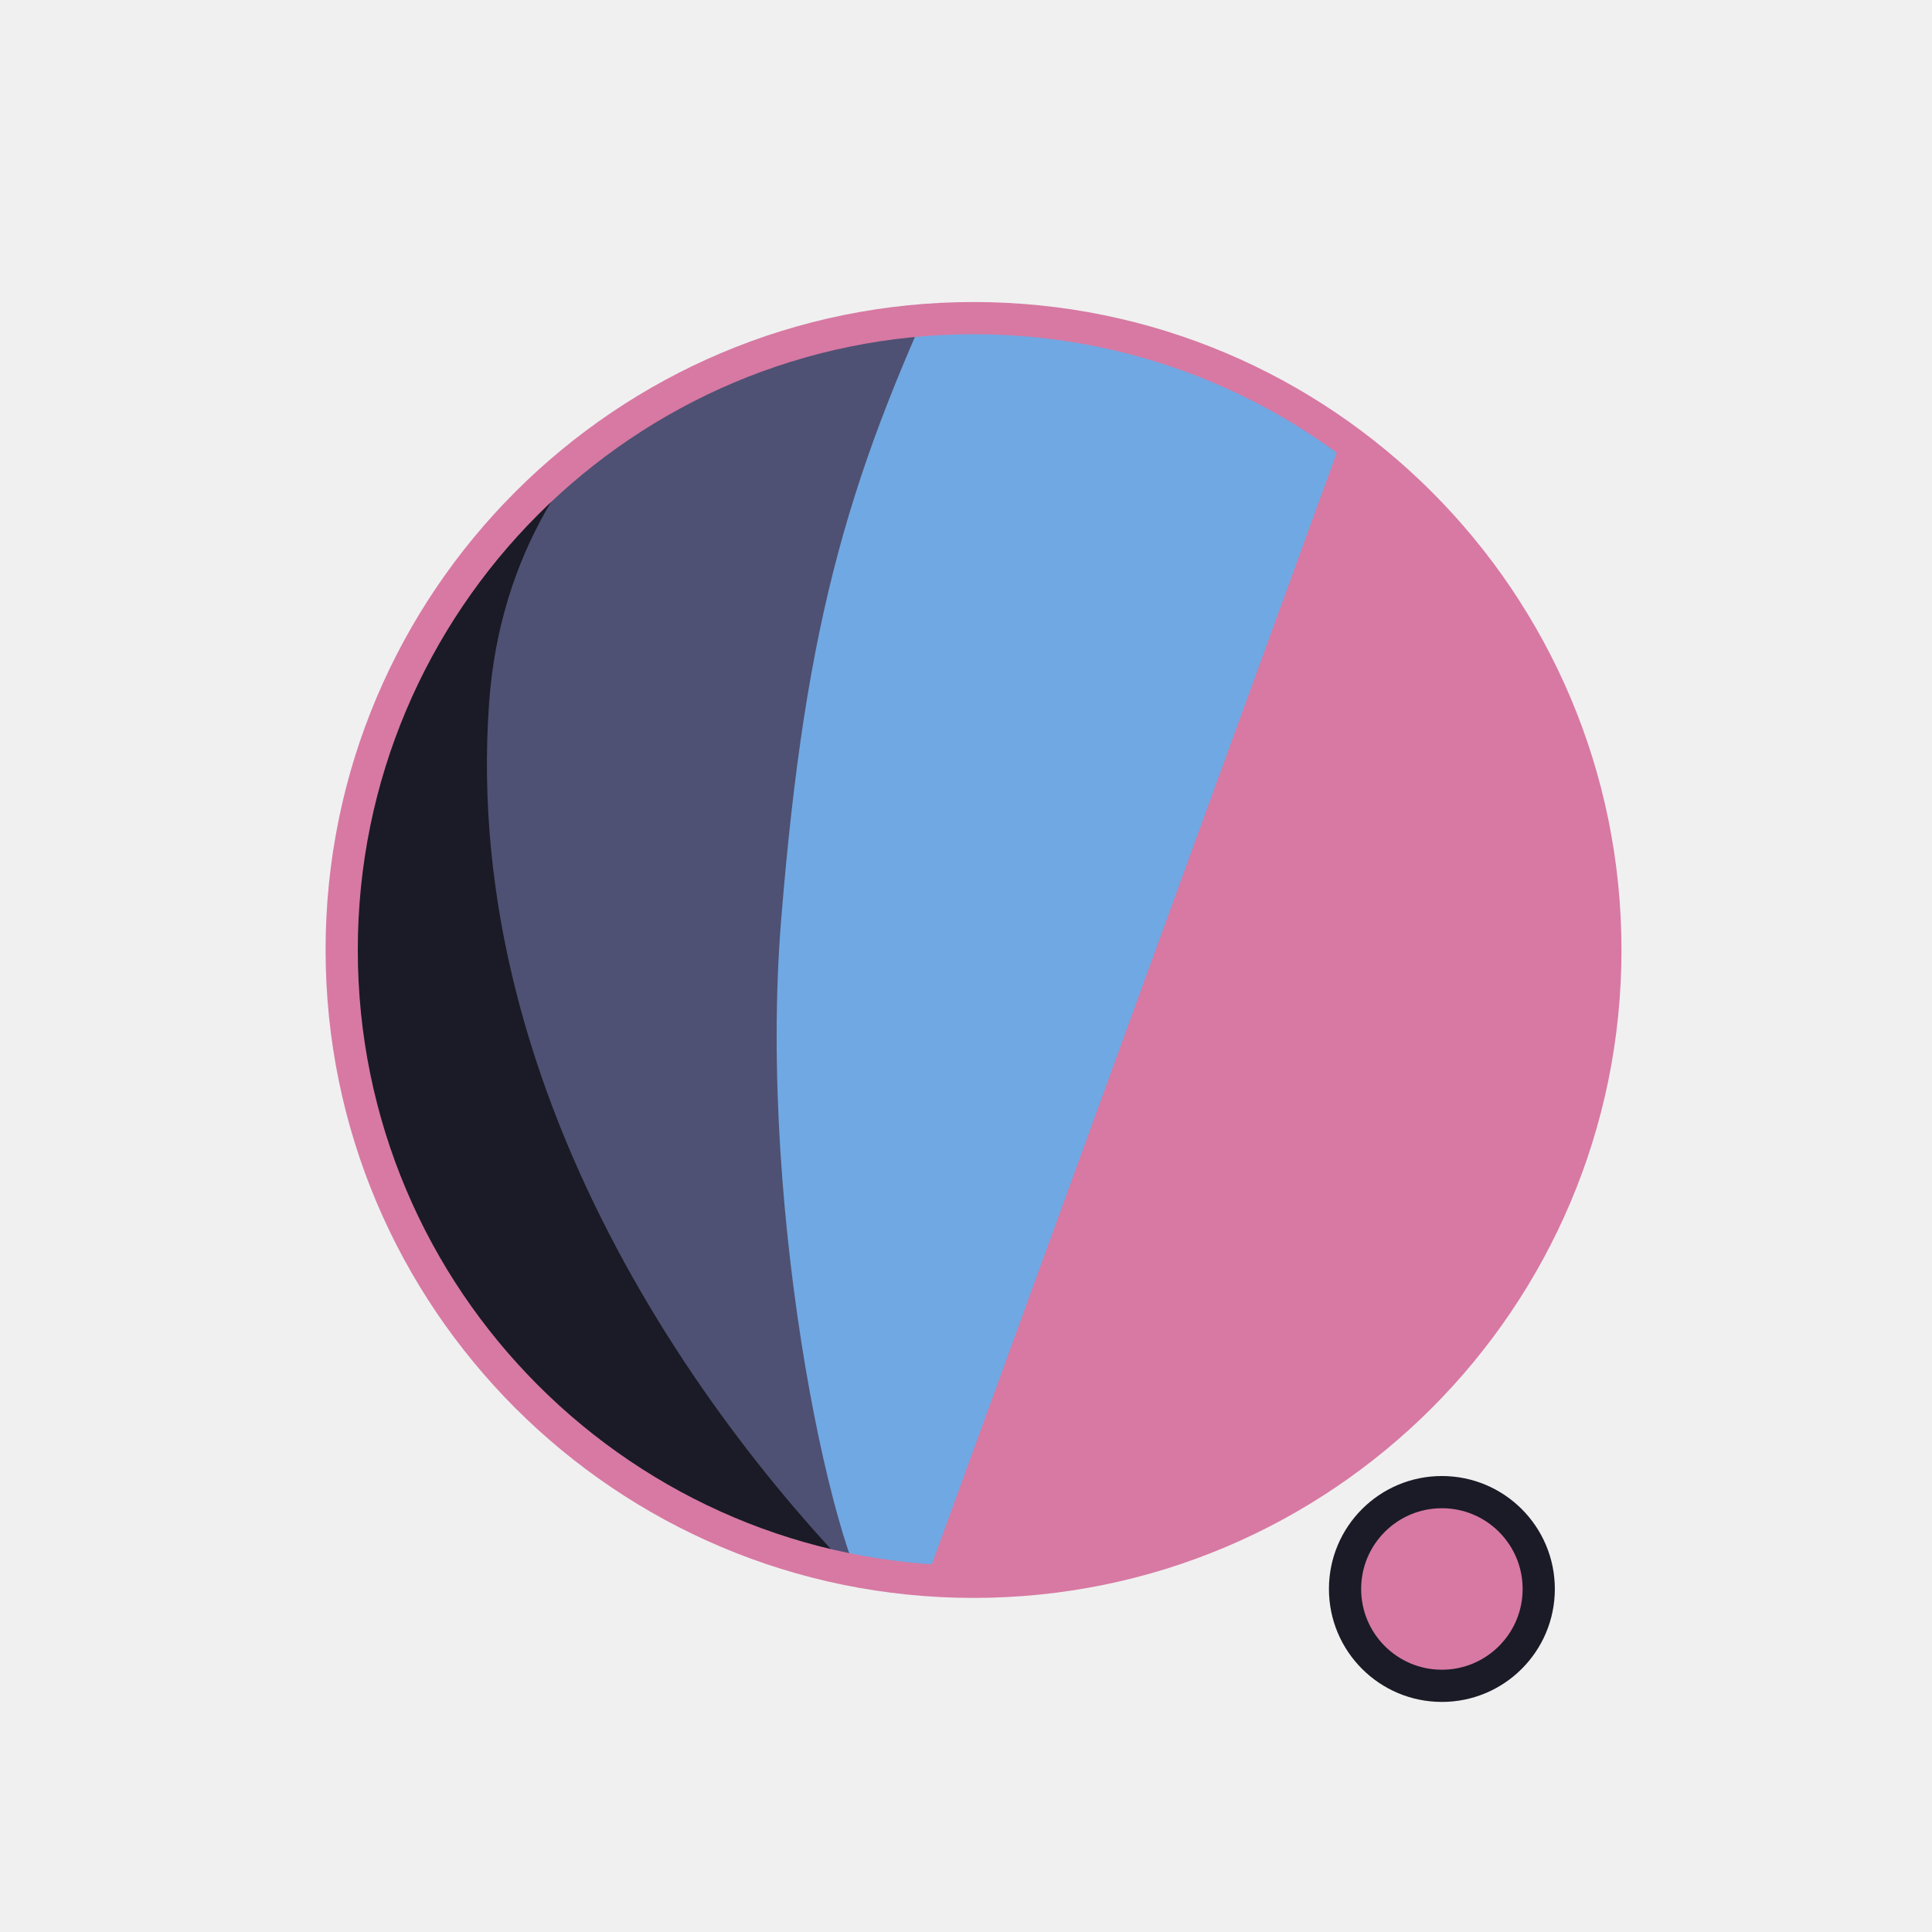
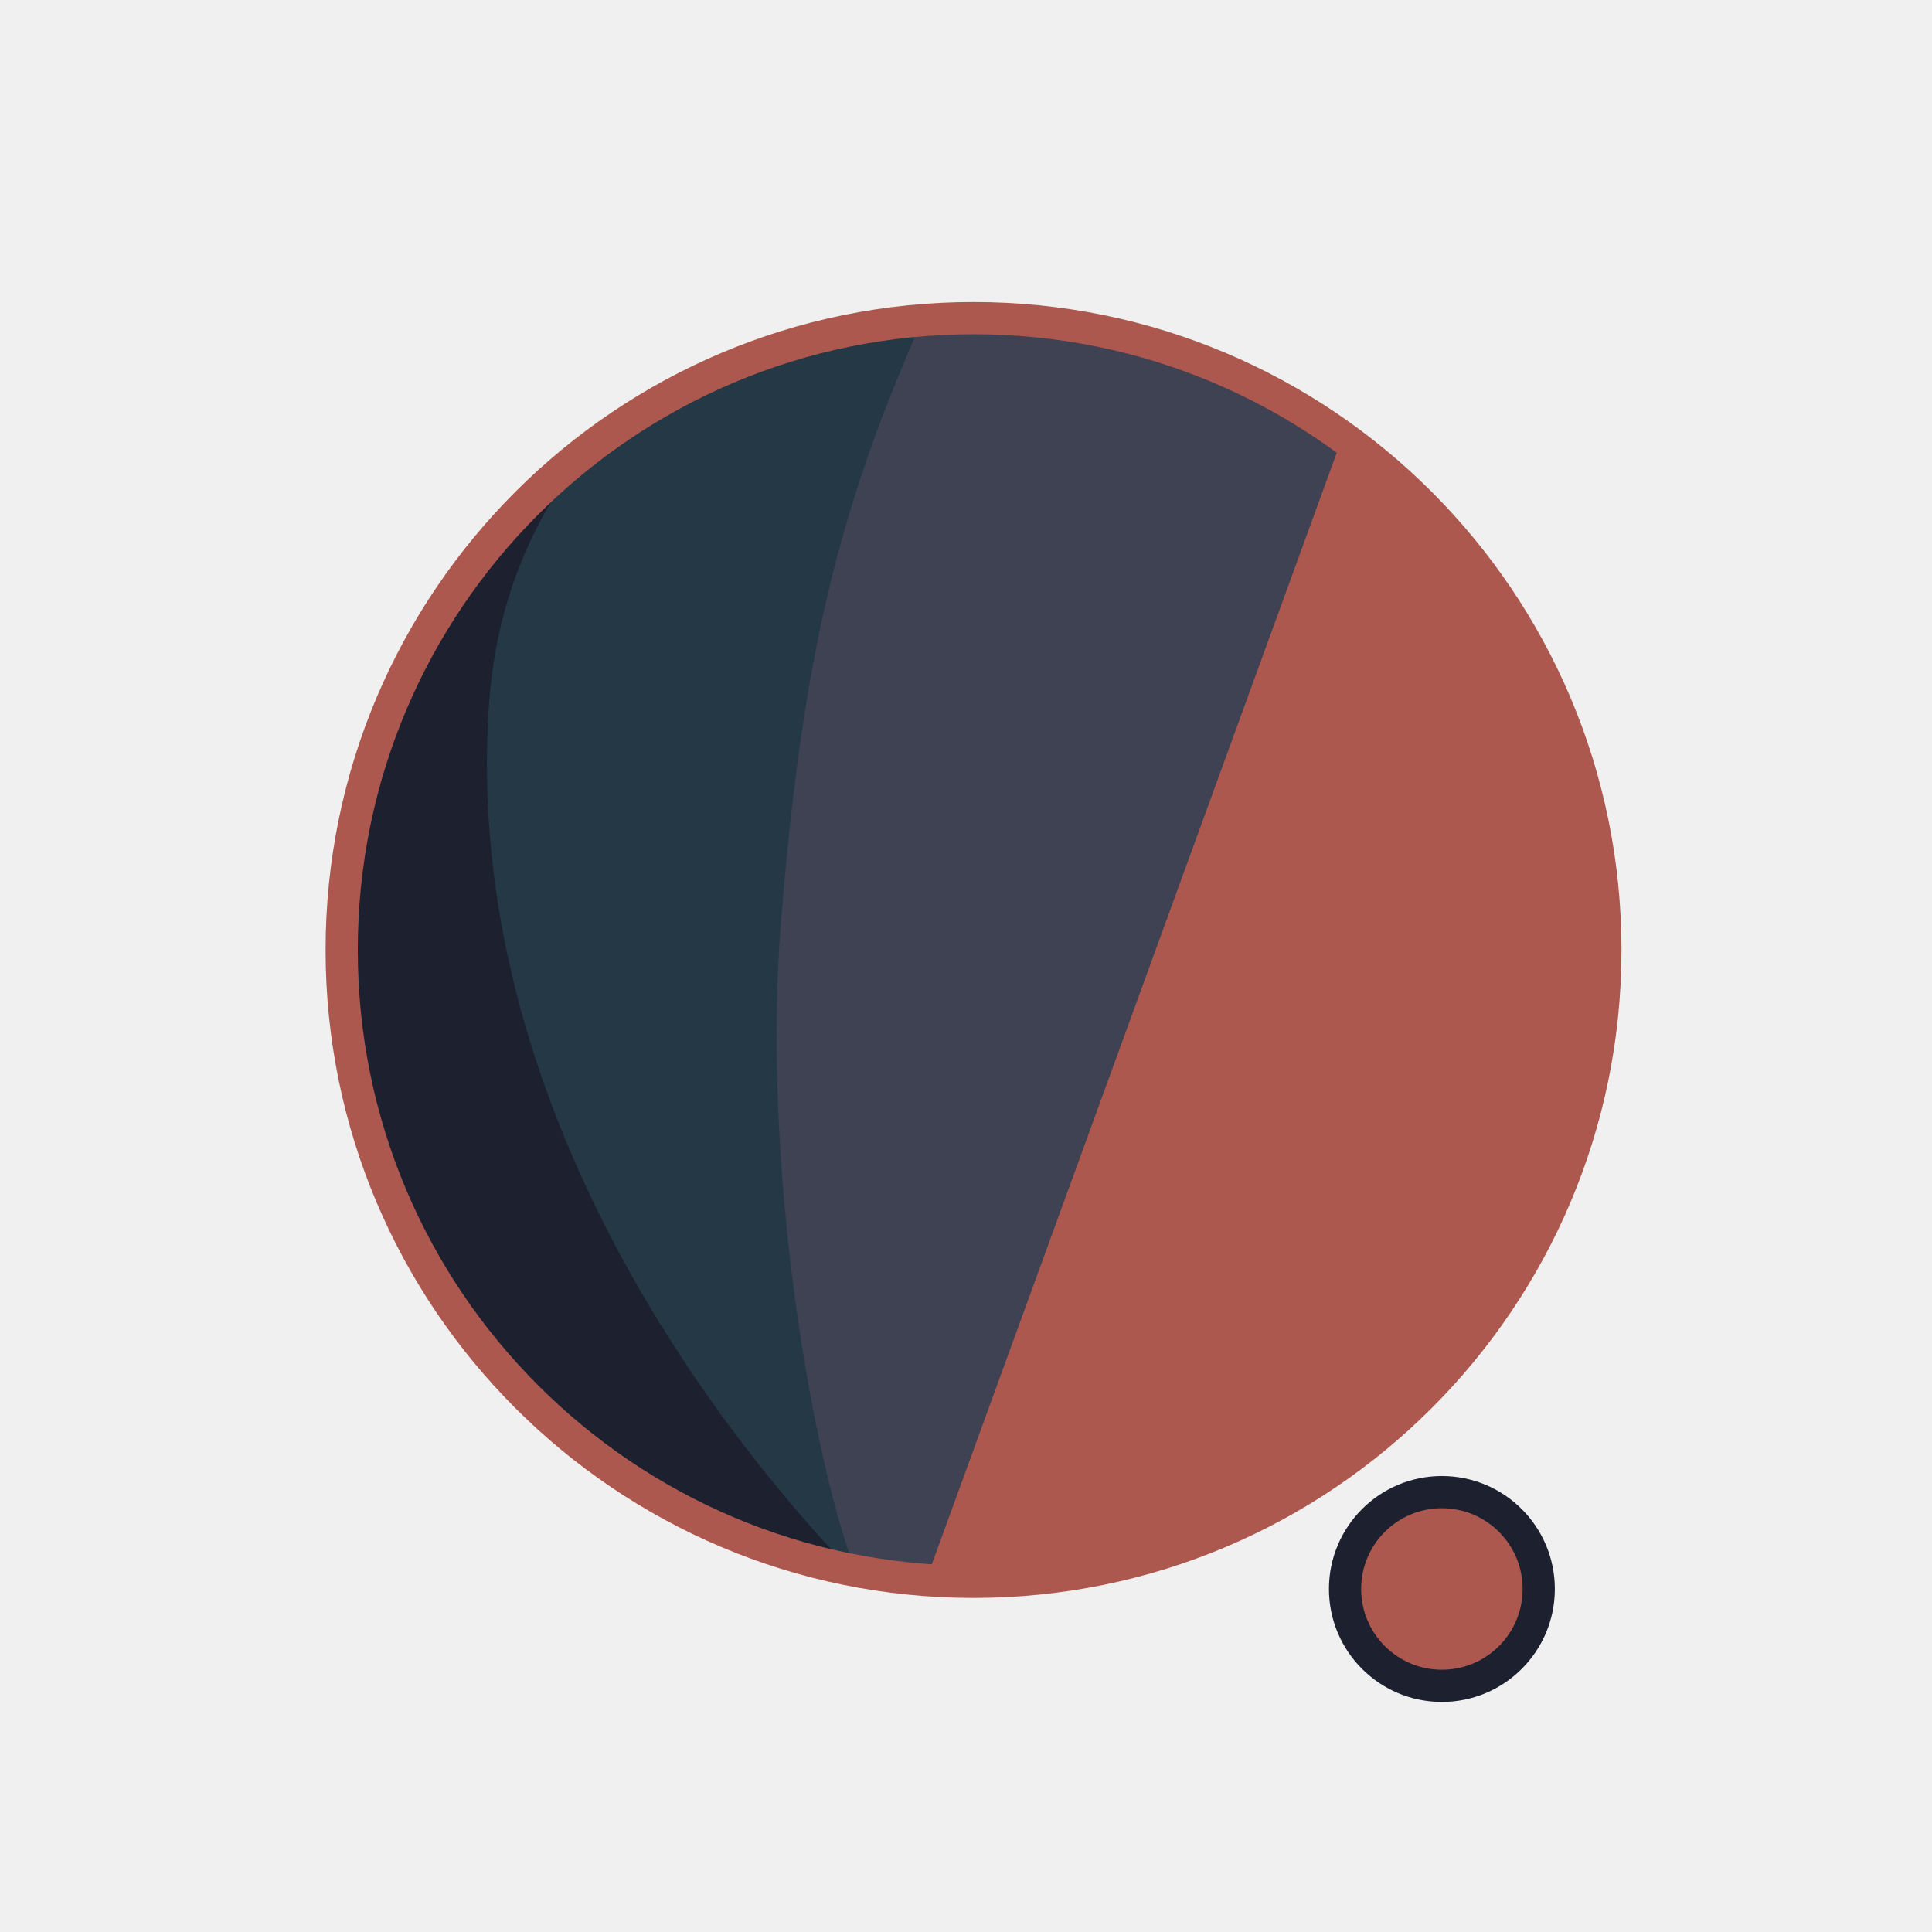
<svg xmlns="http://www.w3.org/2000/svg" width="300" height="300" viewBox="0 0 79.375 79.375" version="1.1" id="svg1">
  <defs id="defs1">
    <filter id="mask-powermask-path-effect5_inverse" style="color-interpolation-filters:sRGB" height="100" width="100" x="-50" y="-50">
      <feColorMatrix id="mask-powermask-path-effect5_primitive1" values="1" type="saturate" result="fbSourceGraphic" />
      <feColorMatrix id="mask-powermask-path-effect5_primitive2" values="-1 0 0 0 1 0 -1 0 0 1 0 0 -1 0 1 0 0 0 1 0 " in="fbSourceGraphic" />
    </filter>
    <clipPath clipPathUnits="userSpaceOnUse" id="clipPath1">
      <circle style="display:inline;fill:#000000;fill-opacity:1;stroke:none;stroke-width:0.214" id="circle3" cx="44.886" cy="38.249" r="22.842" />
    </clipPath>
    <clipPath clipPathUnits="userSpaceOnUse" id="clipPath3">
      <circle style="display:inline;opacity:1;fill:#000000;fill-opacity:1;stroke:none;stroke-width:2.646;stroke-dasharray:none;stroke-opacity:1" id="circle4" cx="39.235" cy="39.029" r="25.959" />
    </clipPath>
    <clipPath clipPathUnits="userSpaceOnUse" id="clipPath4">
      <circle style="display:inline;opacity:1;fill:#000000;fill-opacity:1;stroke:none;stroke-width:0.243" id="circle5" cx="39.997" cy="39.029" r="25.959" />
    </clipPath>
    <clipPath clipPathUnits="userSpaceOnUse" id="clipPath19">
      <g id="g20" style="display:inline">
        <circle style="display:inline;opacity:1;fill:#ffffff;fill-opacity:1;stroke:#000000;stroke-width:1.323;stroke-dasharray:none;stroke-opacity:1" id="circle20" cx="39.997" cy="39.029" r="25.959" />
        <path style="display:inline;fill:#ffffff;fill-opacity:1;stroke:none;stroke-width:1.323;stroke-linecap:round;stroke-linejoin:round;stroke-dasharray:none;stroke-opacity:1" d="M 40.972,71.749 65.107,9.074 51.262,8.513 29.654,71.374 Z" id="path20" />
      </g>
    </clipPath>
  </defs>
  <g id="layer1">
-     <circle style="display:inline;opacity:1;fill:#D779A3;fill-opacity:1;stroke:none;stroke-width:2.646;stroke-dasharray:none;stroke-opacity:1" id="path1" cx="39.997" cy="39.029" r="25.959" />
-     <circle style="display:inline;opacity:1;fill:#D779A3;fill-opacity:1;stroke:#1A1B26;stroke-width:1.323;stroke-linecap:round;stroke-linejoin:round;stroke-dasharray:none;stroke-opacity:1" id="path23" cx="59.239" cy="65.282" r="3.979" />
-     <path style="display:inline;opacity:1;fill:#70A8E3;fill-opacity:1;stroke:none;stroke-width:2.646;stroke-linecap:round;stroke-linejoin:round;stroke-dasharray:none;stroke-opacity:1" d="M 14.114,8.183 56.981,12.942 37.387,66.729 7.337,66.366 Z" id="path4" clip-path="url(#clipPath4)" />
-     <path style="display:inline;opacity:1;fill:#4E5173;fill-opacity:1;stroke:none;stroke-width:2.646;stroke-linecap:round;stroke-linejoin:round;stroke-dasharray:none;stroke-opacity:1" d="m 38.537,10.093 c -4.366,9.204 -6.195,15.177 -7.208,27.727 -0.992,12.295 2.307,27.137 4.048,28.492 L 8.159,69.099 11.655,10.117 Z" id="path8" clip-path="url(#clipPath3)" transform="translate(0.7619726)" />
-     <path style="display:inline;opacity:1;fill:#1A1B26;fill-opacity:1;stroke:none;stroke-width:2.646;stroke-linecap:round;stroke-linejoin:round;stroke-dasharray:none;stroke-opacity:1" d="m 42.193,12.318 c -4.211,1.987 -14.039,6.189 -14.818,16.984 -1.049,14.531 8.417,27.086 14.901,33.188 l -22.177,3.33 -0.971,-51.47 z" id="path12" clip-path="url(#clipPath1)" transform="matrix(1.1365,0,0,1.1365,-11.01583,-4.44086)" />
-     <path style="display:inline;fill:none;stroke:#D779A3;stroke-width:5.292;stroke-linecap:round;stroke-linejoin:round;stroke-dasharray:none;stroke-opacity:1" d="M 56.155,14.893 37.161,67.307 c 0.345,-0.826 6.533,-17.661 9.644,-21.104 4.78,-5.292 13.008,-2.765 13.143,4.977 0.044,2.513 -1.431,15.998 -1.431,15.998" id="path2" clip-path="url(#clipPath19)" mask="none" />
-     <circle style="display:inline;opacity:1;fill:none;fill-opacity:1;stroke:#D779A3;stroke-width:1.323;stroke-dasharray:none;stroke-opacity:1" id="circle8" cx="39.997" cy="39.029" r="25.959" />
+     <circle style="display:inline;opacity:1;fill:#AD584F;fill-opacity:1;stroke:none;stroke-width:2.646;stroke-dasharray:none;stroke-opacity:1" id="path1" cx="39.997" cy="39.029" r="25.959" />
+     <circle style="display:inline;opacity:1;fill:#AD584F;fill-opacity:1;stroke:#1D202E;stroke-width:1.323;stroke-linecap:round;stroke-linejoin:round;stroke-dasharray:none;stroke-opacity:1" id="path23" cx="59.239" cy="65.282" r="3.979" />
+     <path style="display:inline;opacity:1;fill:#3F4252;fill-opacity:1;stroke:none;stroke-width:2.646;stroke-linecap:round;stroke-linejoin:round;stroke-dasharray:none;stroke-opacity:1" d="M 14.114,8.183 56.981,12.942 37.387,66.729 7.337,66.366 Z" id="path4" clip-path="url(#clipPath4)" />
+     <path style="display:inline;opacity:1;fill:#253845;fill-opacity:1;stroke:none;stroke-width:2.646;stroke-linecap:round;stroke-linejoin:round;stroke-dasharray:none;stroke-opacity:1" d="m 38.537,10.093 c -4.366,9.204 -6.195,15.177 -7.208,27.727 -0.992,12.295 2.307,27.137 4.048,28.492 L 8.159,69.099 11.655,10.117 Z" id="path8" clip-path="url(#clipPath3)" transform="translate(0.7619726)" />
+     <path style="display:inline;opacity:1;fill:#1D202E;fill-opacity:1;stroke:none;stroke-width:2.646;stroke-linecap:round;stroke-linejoin:round;stroke-dasharray:none;stroke-opacity:1" d="m 42.193,12.318 c -4.211,1.987 -14.039,6.189 -14.818,16.984 -1.049,14.531 8.417,27.086 14.901,33.188 l -22.177,3.33 -0.971,-51.47 z" id="path12" clip-path="url(#clipPath1)" transform="matrix(1.1365,0,0,1.1365,-11.01583,-4.44086)" />
+     <path style="display:inline;fill:none;stroke:#AD584F;stroke-width:5.292;stroke-linecap:round;stroke-linejoin:round;stroke-dasharray:none;stroke-opacity:1" d="M 56.155,14.893 37.161,67.307 c 0.345,-0.826 6.533,-17.661 9.644,-21.104 4.78,-5.292 13.008,-2.765 13.143,4.977 0.044,2.513 -1.431,15.998 -1.431,15.998" id="path2" clip-path="url(#clipPath19)" mask="none" />
+     <circle style="display:inline;opacity:1;fill:none;fill-opacity:1;stroke:#AD584F;stroke-width:1.323;stroke-dasharray:none;stroke-opacity:1" id="circle8" cx="39.997" cy="39.029" r="25.959" />
  </g>
</svg>
